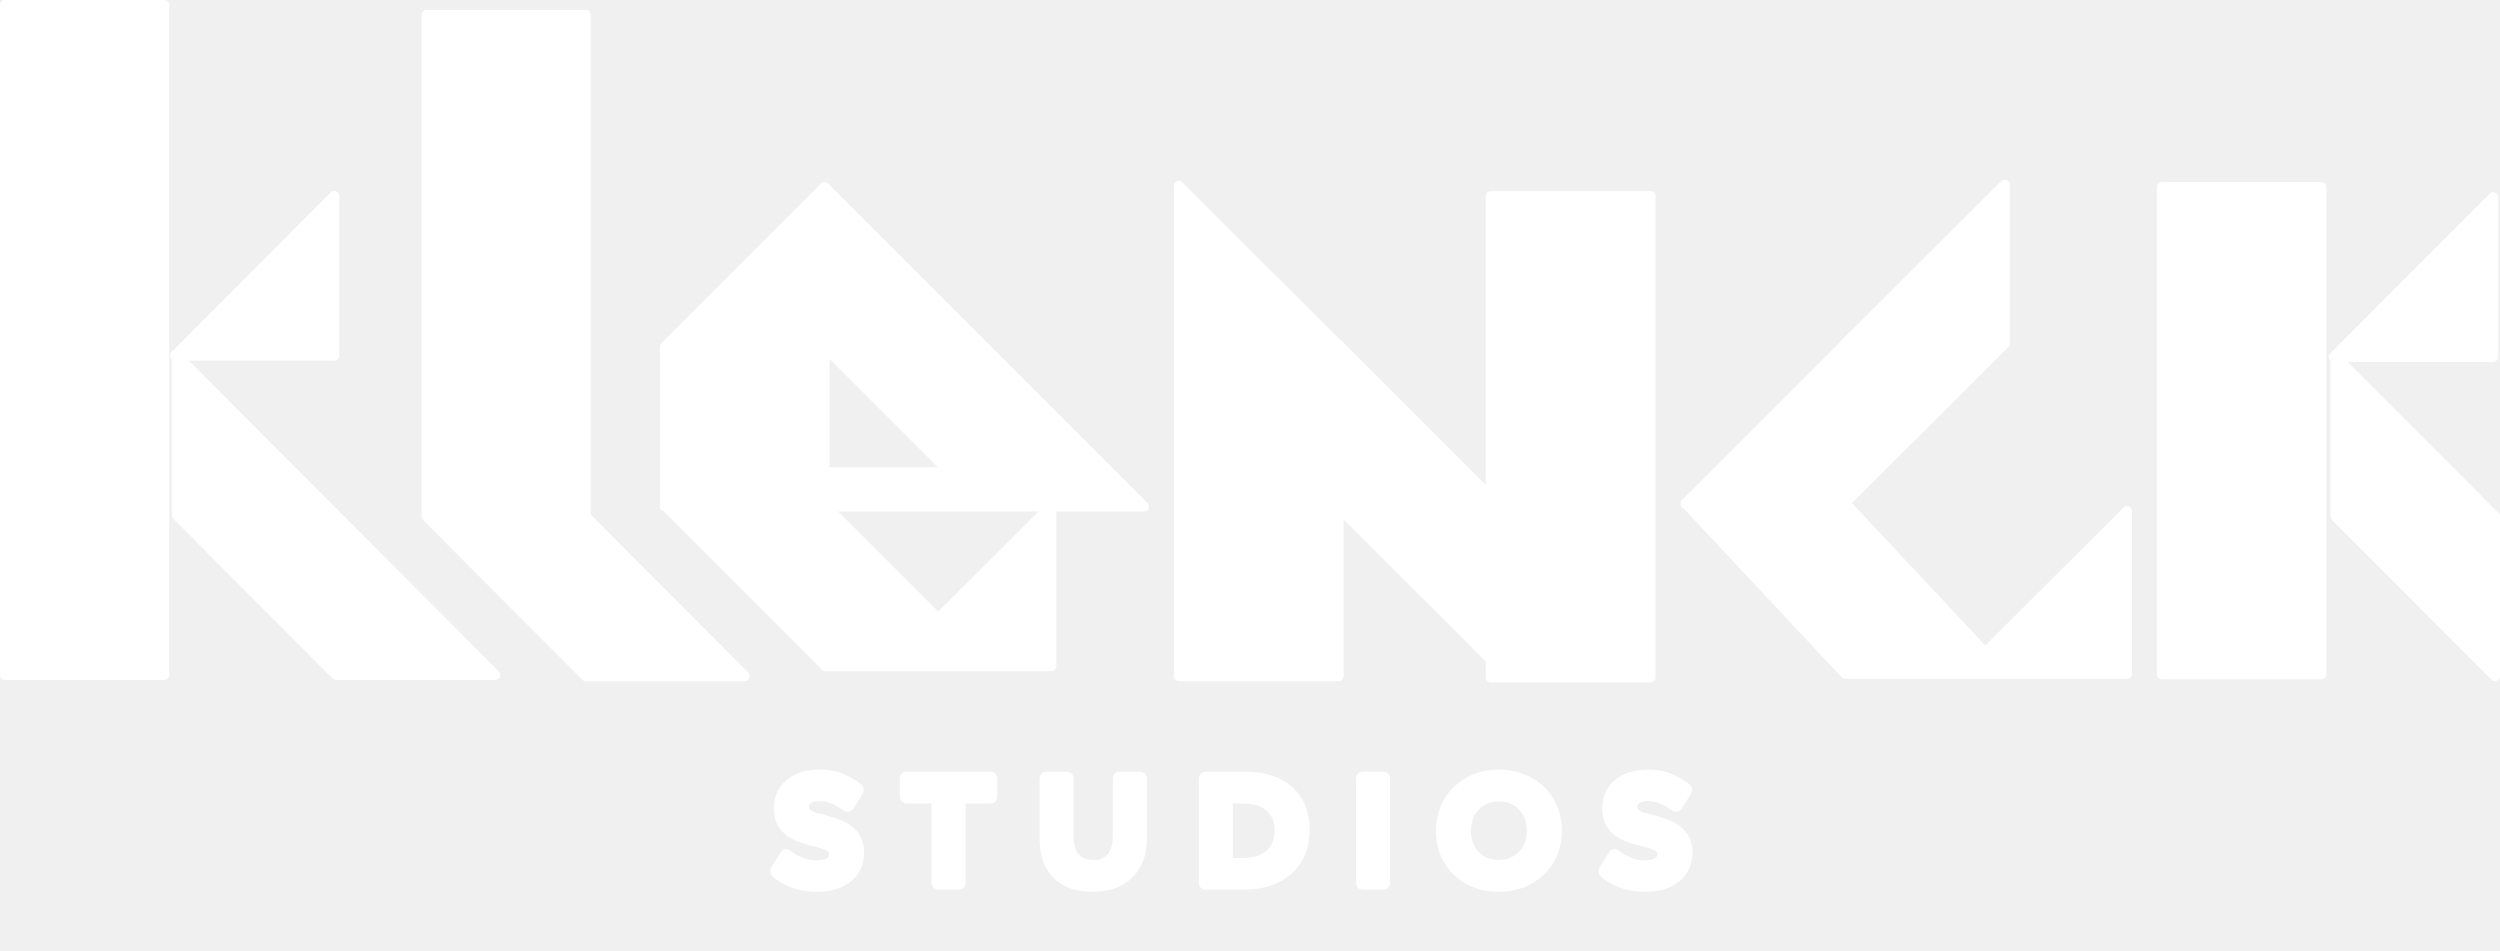
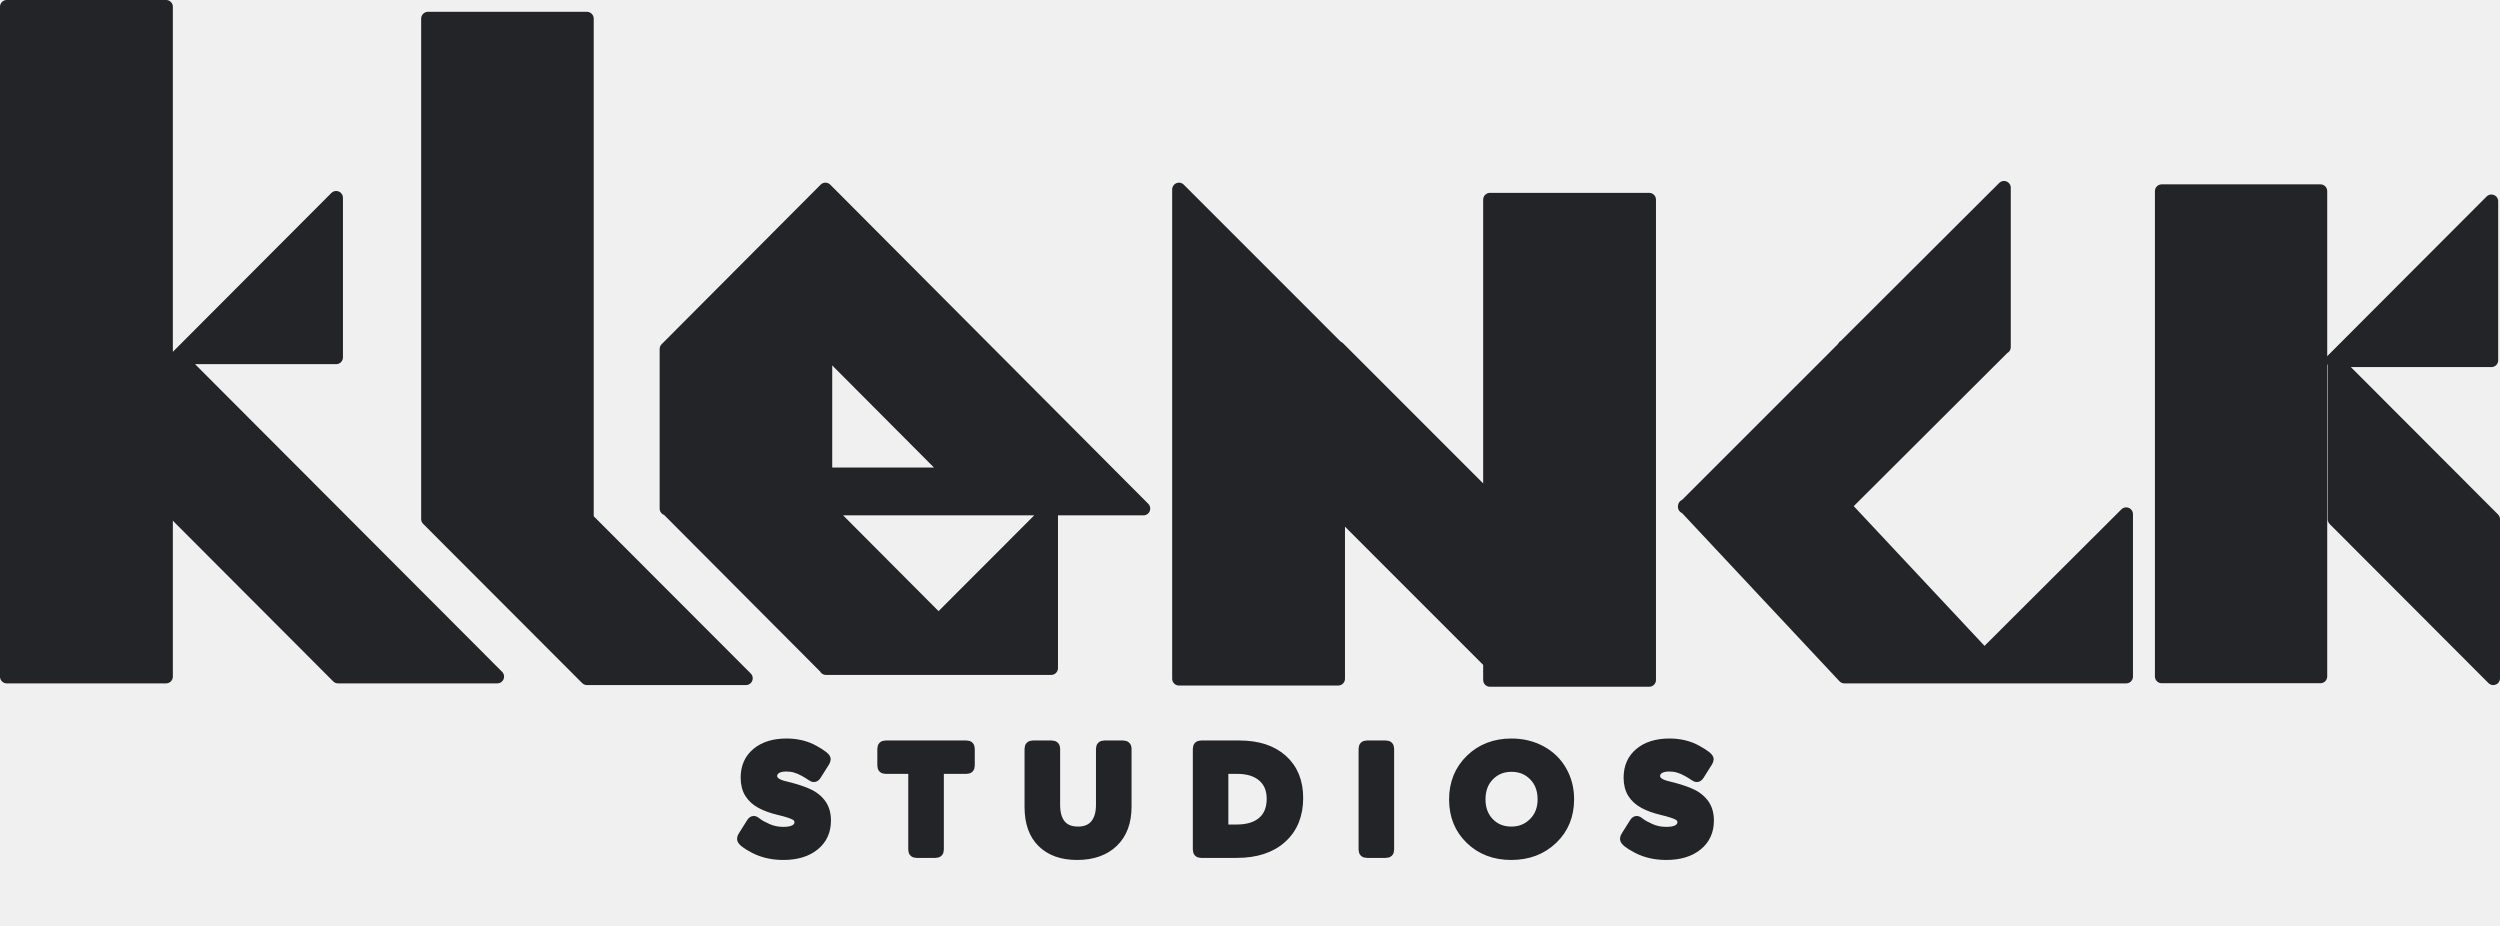
- <svg xmlns="http://www.w3.org/2000/svg" width="2004" height="762" xml:space="preserve" overflow="hidden">
-   <g transform="translate(-1198 -866)">
-     <path d="M1540 878 1667.5 878 1667.5 1280.09 1667.5 1280.09 1795 1408 1667.5 1408 1540 1280.09 1540 1280.09Z" stroke="#FFFFFF" stroke-width="8.021" stroke-linecap="round" stroke-linejoin="round" stroke-miterlimit="10" fill="#FFFFFF" fill-rule="evenodd" />
-     <path d="M1339.75 1151.08 1467.37 1279.04 1467.37 1279.04 1595 1407 1467.37 1407 1339.75 1279.04 1339.75 1279.04ZM1465.91 1023.12 1465.91 1151.08 1339.75 1151.08 1338.29 1151.08ZM1202 870 1329.63 870 1329.63 1407 1202 1407Z" stroke="#FFFFFF" stroke-width="8.021" stroke-linecap="round" stroke-linejoin="round" stroke-miterlimit="10" fill="#FFFFFF" fill-rule="evenodd" />
-     <path d="M2143 1015 2270.55 1142.49 2271.01 1142.49 2271.01 1142.34 2392.99 1264.27C2392.99 1183.91 2392.99 1103.55 2392.99 1023.19L2521 1023.19 2521 1409 2392.99 1409 2392.99 1394.62 2271.01 1272.69 2271.01 1408.01 2143 1408.01 2143 1142.95 2143 1142.95 2143 1015Z" stroke="#FFFFFF" stroke-width="8.021" stroke-linecap="round" stroke-linejoin="round" stroke-miterlimit="10" fill="#FFFFFF" fill-rule="evenodd" />
-     <path d="M3070.16 1152.12 3198 1280.06 3198 1280.06 3198 1408 3070.16 1280.06 3070.16 1280.06ZM3196.53 1024.19 3196.53 1152.12 3070.16 1152.12 3068.7 1152.12ZM2931 1016 3058.84 1016 3058.84 1406.52 2931 1406.52Z" stroke="#FFFFFF" stroke-width="8.021" stroke-linecap="round" stroke-linejoin="round" stroke-miterlimit="10" fill="#FFFFFF" fill-rule="evenodd" />
-     <path d="M2677.05 1269.27 2789.27 1389.17 2903 1275.74 2903 1403.53 2903 1403.53 2903 1406 2805.02 1406 2805.02 1406 2677.05 1406ZM2805.02 1014 2805.02 1141.48 2805.02 1141.79 2804.71 1141.79 2676.97 1269.2 2676.97 1269.27 2677.05 1269.27 2677.05 1406 2549.64 1269.88 2549 1269.88 2549.33 1269.55 2549.07 1269.27 2549.6 1269.27 2676.9 1142.01 2676.9 1141.79 2676.9 1141.48 2677.21 1141.48Z" stroke="#FFFFFF" stroke-width="8.021" stroke-linecap="round" stroke-linejoin="round" stroke-miterlimit="10" fill="#FFFFFF" fill-rule="evenodd" />
-     <path d="M1859 1144 1859 1244.53 1959.53 1244.53ZM1859 1144 1987 1144 1987 1244.53 1987 1244.53 1987 1144 2115 1272 1987 1272 1987 1272 1987 1272 1860.08 1272 1859.71 1272 1859.71 1272.28 1860.08 1272.65 1860.08 1272 1950.06 1361.98 2040.1 1272.15 2040.1 1272.79 2040.74 1272.15 2040.74 1400 2040.1 1400 1988.08 1400 1988.08 1400 1987.43 1400 1860.08 1400 1859.71 1400 1859.43 1400 1859.43 1399.72 1731.72 1272 1731 1272 1731 1244.53 1731 1144 1859 1144ZM1859 1016 1987 1144 1859 1144ZM1859 1016 1859 1144 1731 1144Z" stroke="#FFFFFF" stroke-width="8.021" stroke-linecap="round" stroke-linejoin="round" stroke-miterlimit="10" fill="#FFFFFF" fill-rule="evenodd" />
-     <path d="M2185.67 1507.57C2184.88 1507.57 2184.36 1507.72 2184.11 1508.01 2183.86 1508.3 2183.73 1508.8 2183.73 1509.51L2183.73 1554.32C2183.73 1555.03 2183.86 1555.52 2184.11 1555.79 2184.36 1556.06 2184.88 1556.2 2185.67 1556.2L2193.98 1556.2C2203.07 1556.2 2210.05 1554.06 2214.92 1549.79 2219.8 1545.52 2222.23 1539.42 2222.23 1531.51 2222.23 1524.01 2219.79 1518.14 2214.89 1513.91 2209.99 1509.68 2203.19 1507.57 2194.48 1507.57ZM2399.48 1505.88C2392.32 1505.88 2386.38 1508.3 2381.67 1513.13 2376.96 1517.97 2374.61 1524.26 2374.61 1532.01 2374.61 1539.63 2376.92 1545.85 2381.55 1550.66 2386.17 1555.48 2392.11 1557.88 2399.36 1557.88 2406.44 1557.88 2412.39 1555.47 2417.2 1550.63 2422.02 1545.8 2424.42 1539.59 2424.42 1532.01 2424.42 1524.26 2422.06 1517.97 2417.33 1513.13 2412.6 1508.3 2406.65 1505.88 2399.48 1505.88ZM2290.8 1487.07 2306.3 1487.07C2307.51 1487.07 2308.38 1487.34 2308.92 1487.88 2309.46 1488.42 2309.73 1489.28 2309.73 1490.45L2309.73 1573.38C2309.73 1574.55 2309.46 1575.39 2308.92 1575.91 2308.38 1576.43 2307.51 1576.7 2306.3 1576.7L2290.8 1576.7C2288.59 1576.7 2287.48 1575.59 2287.48 1573.38L2287.48 1490.45C2287.48 1488.2 2288.59 1487.07 2290.8 1487.07ZM2164.8 1487.07 2196.3 1487.07C2211.55 1487.07 2223.53 1490.99 2232.23 1498.82 2240.94 1506.65 2245.3 1517.34 2245.3 1530.88 2245.3 1544.97 2240.76 1556.12 2231.67 1564.35 2222.59 1572.58 2210.07 1576.7 2194.11 1576.7L2164.8 1576.7C2162.59 1576.7 2161.48 1575.59 2161.48 1573.38L2161.48 1490.45C2161.48 1488.2 2162.59 1487.07 2164.8 1487.07ZM2037.17 1487.07 2052.61 1487.07C2054.94 1487.07 2056.11 1488.2 2056.11 1490.45L2056.11 1536.51C2056.11 1543.42 2057.63 1548.72 2060.67 1552.38 2063.71 1556.05 2068.26 1557.88 2074.3 1557.88 2080.26 1557.88 2084.79 1556.03 2087.89 1552.32 2090.99 1548.61 2092.55 1543.34 2092.55 1536.51L2092.55 1490.45C2092.55 1488.2 2093.67 1487.07 2095.92 1487.07L2111.36 1487.07C2113.69 1487.07 2114.86 1488.2 2114.86 1490.45L2114.86 1538.07C2114.86 1550.78 2111.17 1560.67 2103.8 1567.76 2096.42 1574.84 2086.32 1578.38 2073.48 1578.38 2061.11 1578.38 2051.4 1574.93 2044.36 1568.04 2037.32 1561.14 2033.8 1551.24 2033.8 1538.32L2033.8 1490.45C2033.8 1488.2 2034.92 1487.07 2037.17 1487.07ZM1925.11 1487.07 1991.67 1487.07C1993.88 1487.07 1994.98 1488.2 1994.98 1490.45L1994.98 1504.26C1994.98 1506.47 1993.88 1507.57 1991.67 1507.57L1971.42 1507.57C1970.71 1507.57 1970.22 1507.72 1969.95 1508.01 1969.68 1508.3 1969.55 1508.8 1969.55 1509.51L1969.55 1573.38C1969.55 1575.59 1968.42 1576.7 1966.17 1576.7L1950.61 1576.7C1948.36 1576.7 1947.23 1575.59 1947.23 1573.38L1947.23 1509.51C1947.23 1508.8 1947.1 1508.3 1946.83 1508.01 1946.56 1507.72 1946.07 1507.57 1945.36 1507.57L1925.11 1507.57C1922.9 1507.57 1921.8 1506.47 1921.8 1504.26L1921.8 1490.45C1921.8 1488.2 1922.9 1487.07 1925.11 1487.07ZM2519.05 1485.45C2527.67 1485.45 2535.3 1487.28 2541.92 1490.95 2548.55 1494.61 2551.9 1497.26 2551.98 1498.88 2551.98 1499.67 2551.67 1500.57 2551.05 1501.57L2544.11 1512.57C2543.73 1513.15 2543.33 1513.59 2542.89 1513.88 2542.45 1514.17 2542.05 1514.32 2541.67 1514.32 2540.92 1514.32 2539.97 1513.89 2538.83 1513.04 2537.68 1512.18 2535.85 1511.06 2533.33 1509.66 2530.81 1508.27 2528.4 1507.25 2526.11 1506.6 2523.82 1505.96 2521.42 1505.63 2518.92 1505.63 2515.38 1505.63 2512.66 1506.3 2510.77 1507.63 2508.87 1508.97 2507.92 1510.7 2507.92 1512.82 2507.92 1516.4 2511.17 1518.96 2517.67 1520.48 2524.17 1522 2530.02 1523.79 2535.2 1525.85 2540.39 1527.91 2544.52 1530.86 2547.58 1534.7 2550.64 1538.53 2552.17 1543.45 2552.17 1549.45 2552.17 1558.32 2548.94 1565.36 2542.48 1570.57 2536.03 1575.78 2527.36 1578.38 2516.48 1578.38 2507.44 1578.38 2499.41 1576.56 2492.39 1572.91 2485.37 1569.27 2481.86 1566.47 2481.86 1564.51 2481.86 1563.72 2482.21 1562.78 2482.92 1561.7L2489.61 1551.07C2490.03 1550.4 2490.44 1549.91 2490.86 1549.6 2491.28 1549.29 2491.69 1549.13 2492.11 1549.13 2492.9 1549.13 2494.04 1549.75 2495.52 1550.98 2496.99 1552.21 2499.7 1553.71 2503.64 1555.48 2507.58 1557.25 2511.86 1558.13 2516.48 1558.13 2520.73 1558.13 2523.9 1557.47 2525.98 1556.13 2528.07 1554.8 2529.11 1553.03 2529.11 1550.82 2529.11 1548.49 2527.91 1546.71 2525.52 1545.48 2523.12 1544.25 2518.91 1542.91 2512.89 1541.48 2506.87 1540.04 2501.8 1538.21 2497.67 1535.98 2493.55 1533.75 2490.38 1530.86 2488.17 1527.32 2485.96 1523.78 2484.86 1519.38 2484.86 1514.13 2484.86 1505.3 2487.95 1498.31 2494.14 1493.16 2500.33 1488.02 2508.63 1485.45 2519.05 1485.45ZM2399.48 1485.45C2408.57 1485.45 2416.81 1487.45 2424.2 1491.45 2431.6 1495.45 2437.33 1501.01 2441.39 1508.13 2445.45 1515.26 2447.48 1523.17 2447.48 1531.88 2447.48 1545.47 2442.92 1556.61 2433.8 1565.32 2424.67 1574.03 2413.15 1578.38 2399.23 1578.38 2385.44 1578.38 2374.06 1574.04 2365.08 1565.35 2356.1 1556.66 2351.61 1545.59 2351.61 1532.13 2351.61 1518.63 2356.13 1507.48 2365.17 1498.66 2374.21 1489.85 2385.65 1485.45 2399.48 1485.45ZM1855.05 1485.45C1863.67 1485.45 1871.3 1487.28 1877.92 1490.95 1884.55 1494.61 1887.9 1497.26 1887.98 1498.88 1887.98 1499.67 1887.67 1500.57 1887.05 1501.57L1880.11 1512.57C1879.73 1513.15 1879.33 1513.59 1878.89 1513.88 1878.45 1514.17 1878.05 1514.32 1877.67 1514.32 1876.92 1514.32 1875.97 1513.89 1874.83 1513.04 1873.68 1512.18 1871.85 1511.06 1869.33 1509.66 1866.81 1508.27 1864.4 1507.25 1862.11 1506.6 1859.82 1505.96 1857.42 1505.63 1854.92 1505.63 1851.38 1505.63 1848.66 1506.3 1846.77 1507.63 1844.87 1508.97 1843.92 1510.7 1843.92 1512.82 1843.92 1516.4 1847.17 1518.96 1853.67 1520.48 1860.17 1522 1866.02 1523.79 1871.2 1525.85 1876.39 1527.91 1880.52 1530.86 1883.58 1534.7 1886.64 1538.53 1888.17 1543.45 1888.17 1549.45 1888.17 1558.32 1884.94 1565.36 1878.48 1570.57 1872.03 1575.78 1863.36 1578.38 1852.48 1578.38 1843.44 1578.38 1835.41 1576.56 1828.39 1572.91 1821.37 1569.27 1817.86 1566.47 1817.86 1564.51 1817.86 1563.72 1818.21 1562.78 1818.92 1561.7L1825.61 1551.07C1826.03 1550.4 1826.44 1549.91 1826.86 1549.6 1827.28 1549.29 1827.69 1549.13 1828.11 1549.13 1828.9 1549.13 1830.04 1549.75 1831.52 1550.98 1832.99 1552.21 1835.7 1553.71 1839.64 1555.48 1843.58 1557.25 1847.86 1558.13 1852.48 1558.13 1856.73 1558.13 1859.9 1557.47 1861.98 1556.13 1864.07 1554.8 1865.11 1553.03 1865.11 1550.82 1865.11 1548.49 1863.91 1546.71 1861.52 1545.48 1859.12 1544.25 1854.91 1542.91 1848.89 1541.48 1842.87 1540.04 1837.8 1538.21 1833.67 1535.98 1829.55 1533.75 1826.38 1530.86 1824.17 1527.32 1821.96 1523.78 1820.86 1519.38 1820.86 1514.13 1820.86 1505.3 1823.95 1498.31 1830.14 1493.16 1836.33 1488.02 1844.63 1485.45 1855.05 1485.45Z" stroke="#FFFFFF" stroke-width="5" stroke-linejoin="round" stroke-miterlimit="10" fill="#FFFFFF" fill-rule="evenodd" />
-     <text fill="#000000" fill-opacity="0" font-family="Arial,Arial_MSFontService,sans-serif" font-size="92.938" x="1817.86" y="1566.77">STUDIOS</text>
+ <svg xmlns="http://www.w3.org/2000/svg" width="1478" height="547" xml:space="preserve" overflow="hidden">
+   <g transform="translate(-1461 -962)">
+     <path d="M1714 973 1808 973 1808 1268.87 1808 1268.87 1902 1363 1808 1363 1714 1268.87 1714 1268.87Z" stroke="#232428" stroke-width="8.021" stroke-linecap="round" stroke-linejoin="round" stroke-miterlimit="10" fill="#232428" fill-rule="evenodd" />
+     <path d="M1566.65 1173.28 1660.82 1267.64 1660.82 1267.64 1755 1362 1660.82 1362 1566.65 1267.64 1566.65 1267.64ZM1659.74 1078.92 1659.74 1173.28 1566.65 1173.28 1565.57 1173.28ZM1465 966 1559.18 966 1559.18 1362 1465 1362Z" stroke="#232428" stroke-width="8.021" stroke-linecap="round" stroke-linejoin="round" stroke-miterlimit="10" fill="#232428" fill-rule="evenodd" />
+     <path d="M2158 1074 2251.81 1167.84 2252.14 1167.84 2252.14 1167.73 2341.86 1257.47C2341.86 1198.32 2341.86 1139.17 2341.86 1080.03L2436 1080.03 2436 1364 2341.86 1364 2341.86 1353.42 2252.14 1263.67 2252.14 1363.27 2158 1363.27 2158 1168.17 2158 1168.17 2158 1074Z" stroke="#232428" stroke-width="8.021" stroke-linecap="round" stroke-linejoin="round" stroke-miterlimit="10" fill="#232428" fill-rule="evenodd" />
+     <path d="M2841.16 1175.01 2935 1269 2935 1269 2935 1363 2841.16 1269 2841.16 1269ZM2933.92 1081.01 2933.92 1175.01 2841.16 1175.01 2840.08 1175.01ZM2739 1075 2832.84 1075 2832.84 1361.91 2739 1361.91Z" stroke="#232428" stroke-width="8.021" stroke-linecap="round" stroke-linejoin="round" stroke-miterlimit="10" fill="#232428" fill-rule="evenodd" />
+     <path d="M2551.41 1261.2 2634.15 1349.6 2718 1265.97 2718 1360.18 2718 1360.18 2718 1362 2645.76 1362 2645.76 1362 2551.41 1362ZM2645.76 1073 2645.76 1166.99 2645.76 1167.21 2645.53 1167.21 2551.35 1261.14 2551.35 1261.2 2551.41 1261.2 2551.41 1362 2457.47 1261.64 2457 1261.64 2457.24 1261.4 2457.05 1261.2 2457.45 1261.2 2551.3 1167.38 2551.3 1167.21 2551.3 1166.99 2551.53 1166.99Z" stroke="#232428" stroke-width="8.021" stroke-linecap="round" stroke-linejoin="round" stroke-miterlimit="10" fill="#232428" fill-rule="evenodd" />
+     <path d="M1949 1168.33 1949 1242.42 2022.83 1242.42ZM1949 1168.33 2043 1168.33 2043 1242.42 2043 1242.42 2043 1168.33 2137 1262.67 2043 1262.67 2043 1262.67 2043 1262.67 1949.79 1262.67 1949.52 1262.67 1949.52 1262.88 1949.79 1263.14 1949.79 1262.67 2015.87 1328.98 2081.99 1262.78 2081.99 1263.25 2082.47 1262.78 2082.47 1357 2081.99 1357 2043.79 1357 2043.79 1357 2043.32 1357 1949.79 1357 1949.52 1357 1949.32 1357 1949.32 1356.79 1855.53 1262.67 1855 1262.67 1855 1242.42 1855 1168.33 1949 1168.33ZM1949 1074 2043 1168.33 1949 1168.33ZM1949 1074 1949 1168.33 1855 1168.33Z" stroke="#232428" stroke-width="8.021" stroke-linecap="round" stroke-linejoin="round" stroke-miterlimit="10" fill="#232428" fill-rule="evenodd" />
+     <path d="M2186.09 1417.01C2185.52 1417.01 2185.15 1417.11 2184.97 1417.32 2184.79 1417.53 2184.7 1417.89 2184.7 1418.4L2184.7 1450.61C2184.7 1451.12 2184.79 1451.47 2184.97 1451.67 2185.15 1451.86 2185.52 1451.96 2186.09 1451.96L2192.06 1451.96C2198.59 1451.96 2203.61 1450.42 2207.11 1447.35 2210.62 1444.28 2212.37 1439.91 2212.37 1434.21 2212.37 1428.82 2210.61 1424.61 2207.09 1421.57 2203.57 1418.53 2198.68 1417.01 2192.42 1417.01ZM2354.61 1415.8C2349.46 1415.8 2345.19 1417.53 2341.81 1421.01 2338.42 1424.48 2336.73 1429 2336.73 1434.57 2336.73 1440.05 2338.39 1444.52 2341.72 1447.98 2345.04 1451.44 2349.31 1453.17 2354.52 1453.17 2359.61 1453.17 2363.89 1451.44 2367.35 1447.96 2370.8 1444.49 2372.53 1440.02 2372.53 1434.57 2372.53 1429 2370.83 1424.48 2367.44 1421.01 2364.04 1417.53 2359.76 1415.8 2354.61 1415.8ZM2269.08 1402.28 2280.23 1402.28C2281.09 1402.28 2281.72 1402.47 2282.11 1402.86 2282.5 1403.25 2282.7 1403.86 2282.7 1404.7L2282.7 1464.31C2282.7 1465.15 2282.5 1465.76 2282.11 1466.13 2281.72 1466.51 2281.09 1466.69 2280.23 1466.69L2269.08 1466.69C2267.5 1466.69 2266.7 1465.9 2266.7 1464.31L2266.7 1404.7C2266.7 1403.08 2267.5 1402.28 2269.08 1402.28ZM2171.08 1402.28 2193.73 1402.28C2204.69 1402.28 2213.3 1405.09 2219.56 1410.72 2225.81 1416.35 2228.94 1424.03 2228.94 1433.77 2228.94 1443.89 2225.68 1451.91 2219.15 1457.82 2212.62 1463.74 2203.62 1466.69 2192.15 1466.69L2171.08 1466.69C2169.5 1466.69 2168.7 1465.9 2168.7 1464.31L2168.7 1404.7C2168.7 1403.08 2169.5 1402.28 2171.08 1402.28ZM2071.64 1402.28 2082.73 1402.28C2084.41 1402.28 2085.25 1403.08 2085.25 1404.7L2085.25 1437.81C2085.25 1442.78 2086.34 1446.58 2088.53 1449.22 2090.71 1451.85 2093.98 1453.17 2098.32 1453.17 2102.6 1453.17 2105.86 1451.84 2108.09 1449.17 2110.32 1446.51 2111.44 1442.72 2111.44 1437.81L2111.44 1404.7C2111.44 1403.08 2112.25 1402.28 2113.86 1402.28L2124.96 1402.28C2126.64 1402.28 2127.47 1403.08 2127.47 1404.7L2127.47 1438.93C2127.47 1448.07 2124.82 1455.18 2119.52 1460.27 2114.22 1465.36 2106.96 1467.91 2097.74 1467.91 2088.84 1467.91 2081.86 1465.43 2076.8 1460.47 2071.74 1455.52 2069.21 1448.4 2069.21 1439.11L2069.21 1404.7C2069.21 1403.08 2070.02 1402.28 2071.64 1402.28ZM1984.56 1402.28 2032.4 1402.28C2033.99 1402.28 2034.78 1403.08 2034.78 1404.7L2034.78 1414.63C2034.78 1416.22 2033.99 1417.01 2032.4 1417.01L2017.85 1417.01C2017.34 1417.01 2016.99 1417.11 2016.79 1417.32 2016.6 1417.53 2016.5 1417.89 2016.5 1418.4L2016.5 1464.31C2016.5 1465.9 2015.69 1466.69 2014.07 1466.69L2002.89 1466.69C2001.27 1466.69 2000.46 1465.9 2000.46 1464.31L2000.46 1418.4C2000.46 1417.89 2000.36 1417.53 2000.17 1417.32 1999.98 1417.11 1999.62 1417.01 1999.11 1417.01L1984.56 1417.01C1982.97 1417.01 1982.18 1416.22 1982.18 1414.63L1982.18 1404.7C1982.18 1403.08 1982.97 1402.28 1984.56 1402.28ZM2447.95 1401.11C2454.15 1401.11 2459.63 1402.43 2464.39 1405.06 2469.16 1407.7 2471.57 1409.6 2471.63 1410.77 2471.63 1411.33 2471.4 1411.98 2470.95 1412.7L2465.97 1420.6C2465.7 1421.02 2465.4 1421.34 2465.09 1421.55 2464.78 1421.76 2464.48 1421.86 2464.21 1421.86 2463.67 1421.86 2462.99 1421.55 2462.17 1420.94 2461.35 1420.33 2460.03 1419.52 2458.22 1418.51 2456.41 1417.51 2454.68 1416.78 2453.03 1416.31 2451.38 1415.85 2449.66 1415.62 2447.86 1415.62 2445.32 1415.62 2443.36 1416.1 2442 1417.05 2440.64 1418.01 2439.96 1419.26 2439.96 1420.78 2439.96 1423.36 2442.29 1425.19 2446.96 1426.29 2451.64 1427.38 2455.84 1428.67 2459.56 1430.15 2463.29 1431.63 2466.26 1433.75 2468.46 1436.51 2470.66 1439.26 2471.76 1442.8 2471.76 1447.11 2471.76 1453.49 2469.44 1458.55 2464.8 1462.29 2460.16 1466.03 2453.93 1467.91 2446.11 1467.91 2439.61 1467.91 2433.84 1466.6 2428.79 1463.98 2423.75 1461.36 2421.22 1459.34 2421.22 1457.93 2421.22 1457.36 2421.48 1456.69 2421.99 1455.91L2426.79 1448.28C2427.09 1447.8 2427.39 1447.44 2427.69 1447.22 2427.99 1447 2428.29 1446.88 2428.59 1446.88 2429.16 1446.88 2429.98 1447.32 2431.04 1448.21 2432.1 1449.09 2434.05 1450.17 2436.88 1451.44 2439.71 1452.72 2442.79 1453.35 2446.11 1453.35 2449.17 1453.35 2451.44 1452.87 2452.94 1451.91 2454.44 1450.96 2455.18 1449.68 2455.18 1448.1 2455.18 1446.42 2454.32 1445.14 2452.6 1444.26 2450.88 1443.37 2447.85 1442.41 2443.53 1441.38 2439.2 1440.35 2435.55 1439.03 2432.59 1437.43 2429.62 1435.82 2427.35 1433.75 2425.76 1431.21 2424.17 1428.66 2423.38 1425.5 2423.38 1421.73 2423.38 1415.38 2425.6 1410.35 2430.05 1406.66 2434.5 1402.96 2440.47 1401.11 2447.95 1401.11ZM2354.61 1401.11C2361.14 1401.11 2367.06 1402.55 2372.38 1405.42 2377.69 1408.3 2381.81 1412.29 2384.73 1417.41 2387.65 1422.54 2389.11 1428.23 2389.11 1434.48 2389.11 1444.25 2385.83 1452.26 2379.27 1458.52 2372.71 1464.78 2364.43 1467.91 2354.43 1467.91 2344.52 1467.91 2336.33 1464.78 2329.88 1458.54 2323.43 1452.3 2320.2 1444.34 2320.2 1434.66 2320.2 1424.96 2323.45 1416.94 2329.95 1410.61 2336.45 1404.27 2344.67 1401.11 2354.61 1401.11ZM1925.95 1401.11C1932.15 1401.11 1937.63 1402.43 1942.39 1405.06 1947.16 1407.7 1949.57 1409.6 1949.63 1410.77 1949.63 1411.33 1949.4 1411.98 1948.95 1412.7L1943.97 1420.6C1943.7 1421.02 1943.4 1421.34 1943.09 1421.55 1942.78 1421.76 1942.48 1421.86 1942.21 1421.86 1941.67 1421.86 1940.99 1421.55 1940.17 1420.94 1939.35 1420.33 1938.03 1419.52 1936.22 1418.51 1934.41 1417.51 1932.68 1416.78 1931.03 1416.31 1929.38 1415.85 1927.66 1415.62 1925.86 1415.62 1923.32 1415.62 1921.36 1416.1 1920 1417.05 1918.64 1418.01 1917.96 1419.26 1917.96 1420.78 1917.96 1423.36 1920.29 1425.19 1924.96 1426.29 1929.64 1427.38 1933.84 1428.67 1937.56 1430.15 1941.29 1431.63 1944.26 1433.75 1946.46 1436.51 1948.66 1439.26 1949.76 1442.8 1949.76 1447.11 1949.76 1453.49 1947.44 1458.55 1942.8 1462.29 1938.16 1466.03 1931.93 1467.91 1924.11 1467.91 1917.61 1467.91 1911.84 1466.6 1906.79 1463.98 1901.75 1461.36 1899.22 1459.34 1899.22 1457.93 1899.22 1457.36 1899.48 1456.69 1899.99 1455.91L1904.79 1448.28C1905.09 1447.8 1905.39 1447.44 1905.69 1447.22 1905.99 1447 1906.29 1446.88 1906.59 1446.88 1907.16 1446.88 1907.98 1447.32 1909.04 1448.21 1910.1 1449.09 1912.05 1450.17 1914.88 1451.44 1917.71 1452.72 1920.79 1453.35 1924.11 1453.35 1927.17 1453.35 1929.44 1452.87 1930.94 1451.91 1932.44 1450.96 1933.18 1449.68 1933.18 1448.1 1933.18 1446.42 1932.32 1445.14 1930.6 1444.26 1928.88 1443.37 1925.85 1442.41 1921.53 1441.38 1917.2 1440.35 1913.55 1439.03 1910.59 1437.43 1907.62 1435.82 1905.35 1433.75 1903.76 1431.21 1902.17 1428.66 1901.38 1425.5 1901.38 1421.73 1901.38 1415.38 1903.6 1410.35 1908.05 1406.66 1912.5 1402.96 1918.47 1401.11 1925.95 1401.11Z" stroke="#232428" stroke-width="5" stroke-linejoin="round" stroke-miterlimit="10" fill="#232428" fill-rule="evenodd" />
+     <text fill="#000000" fill-opacity="0" font-family="Arial,Arial_MSFontService,sans-serif" font-size="66.799" x="1899.22" y="1459.56">STUDIOS</text>
  </g>
</svg>
